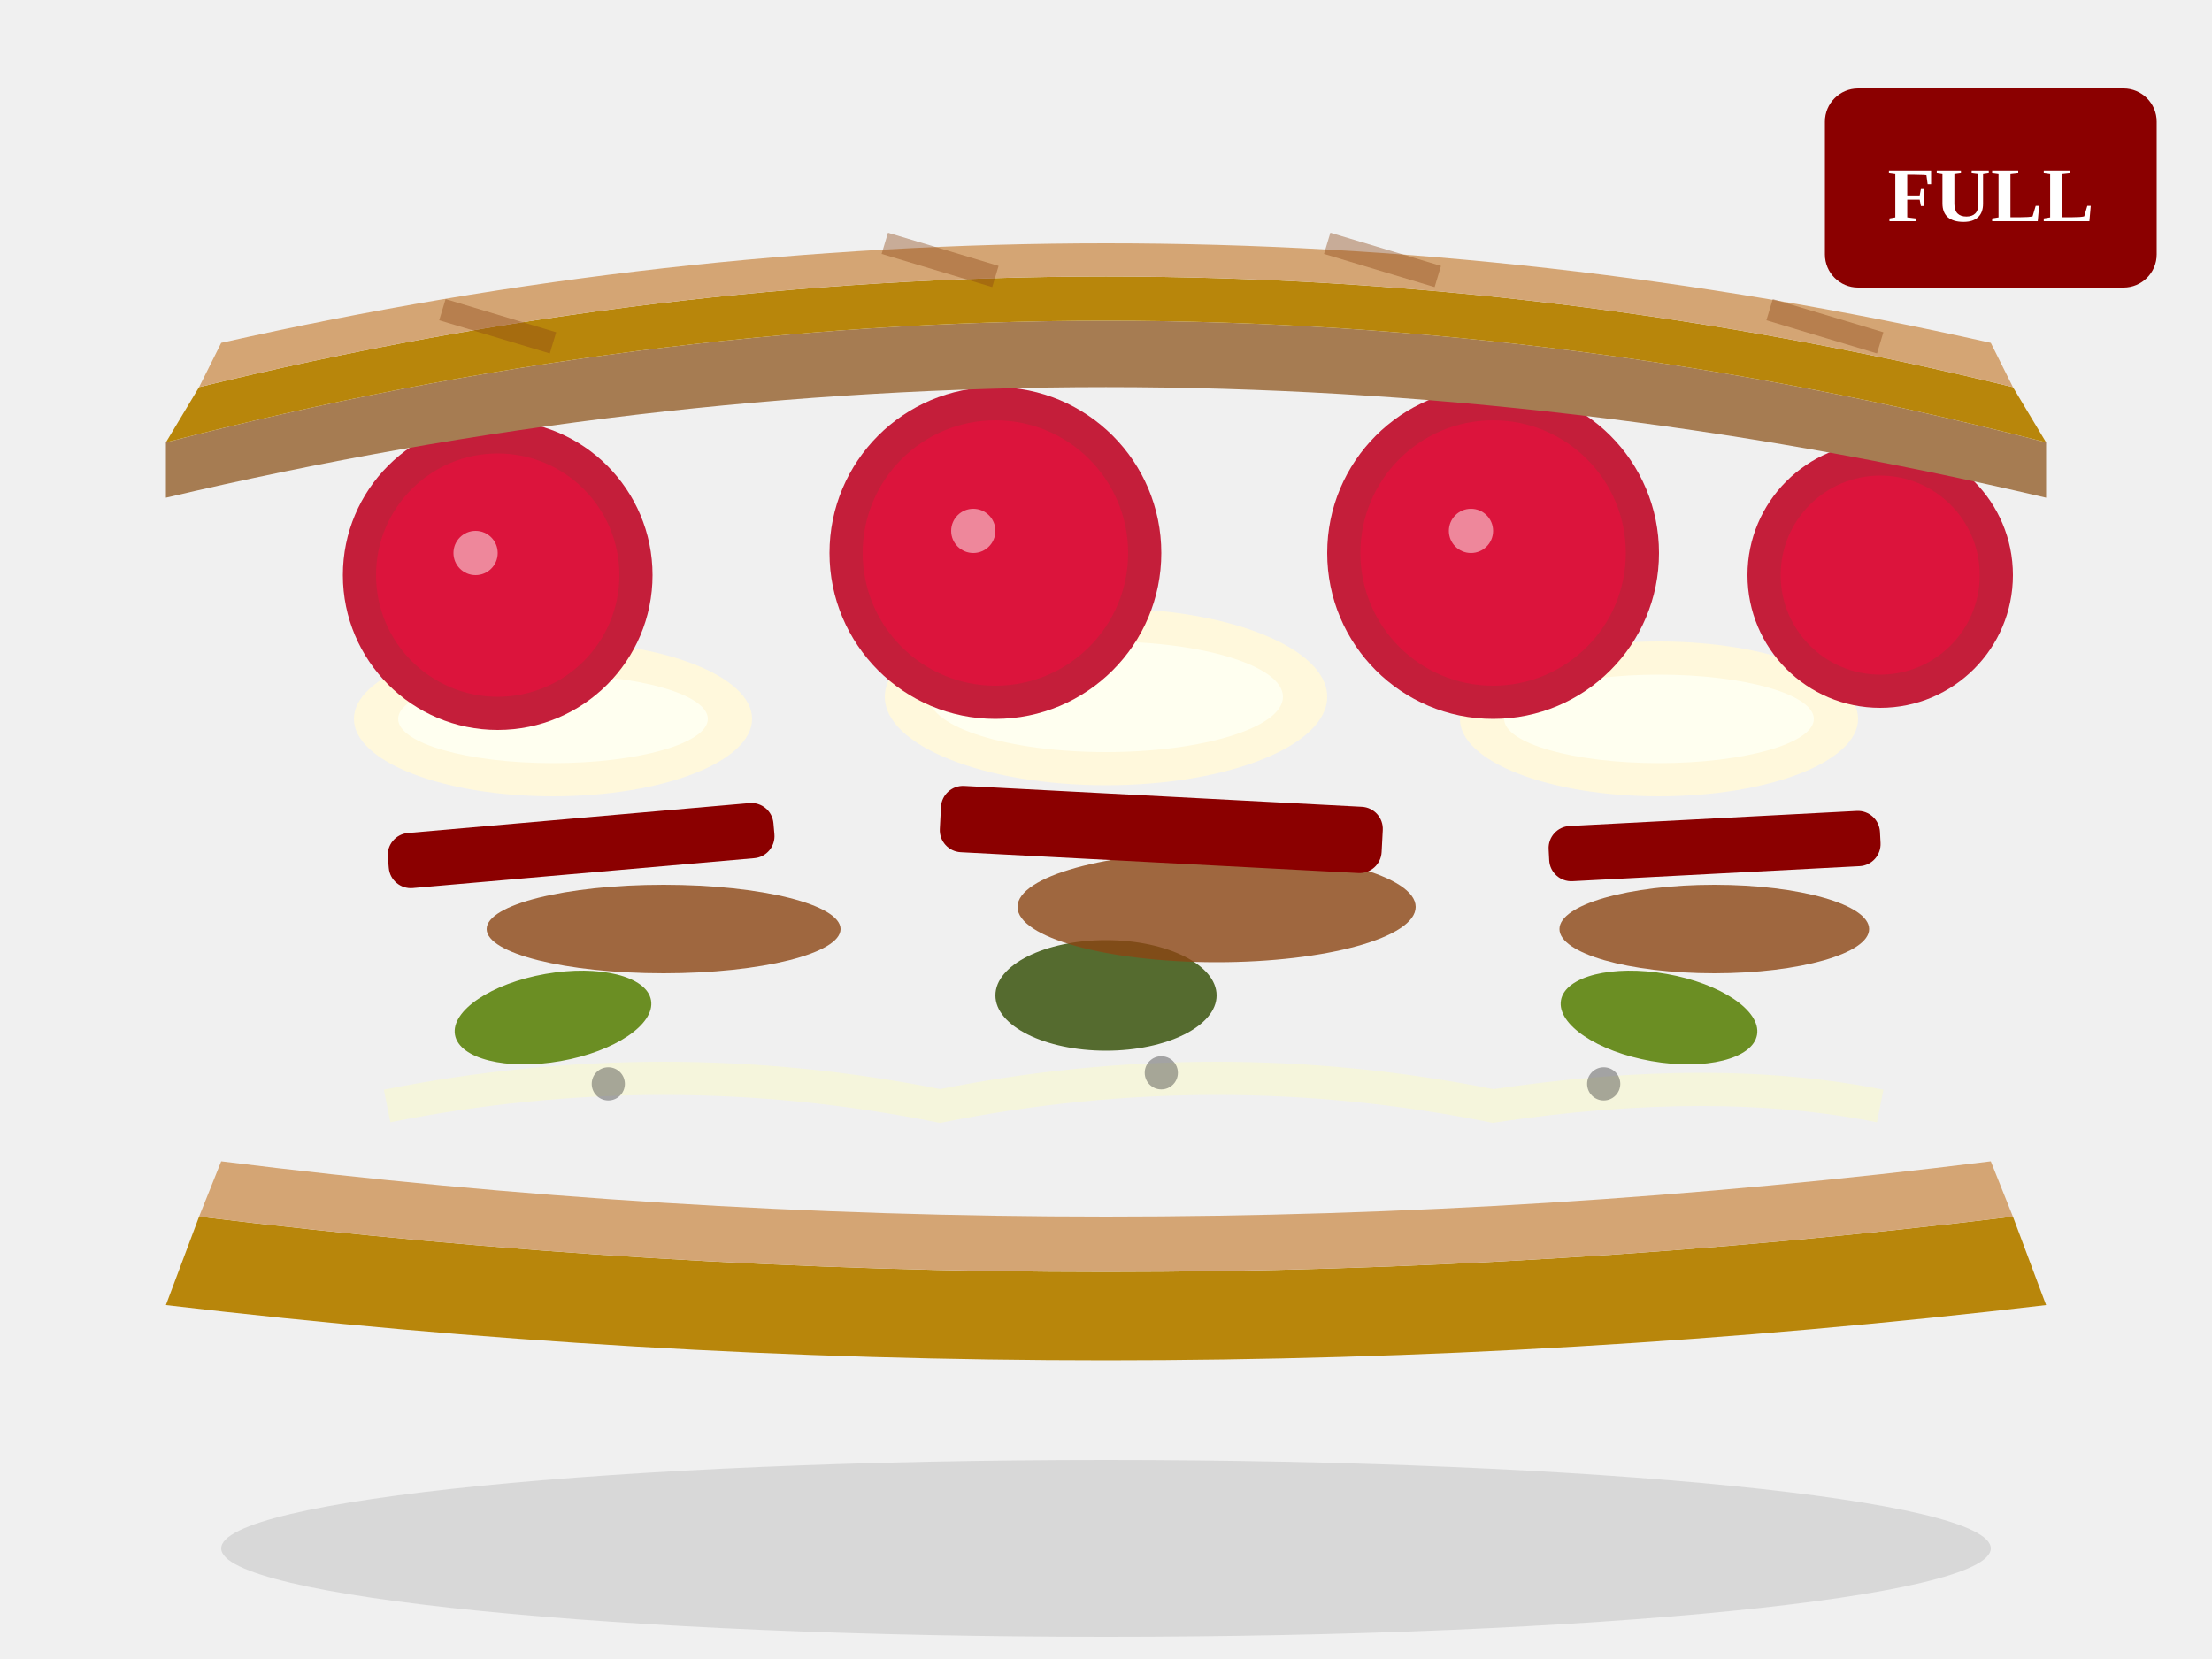
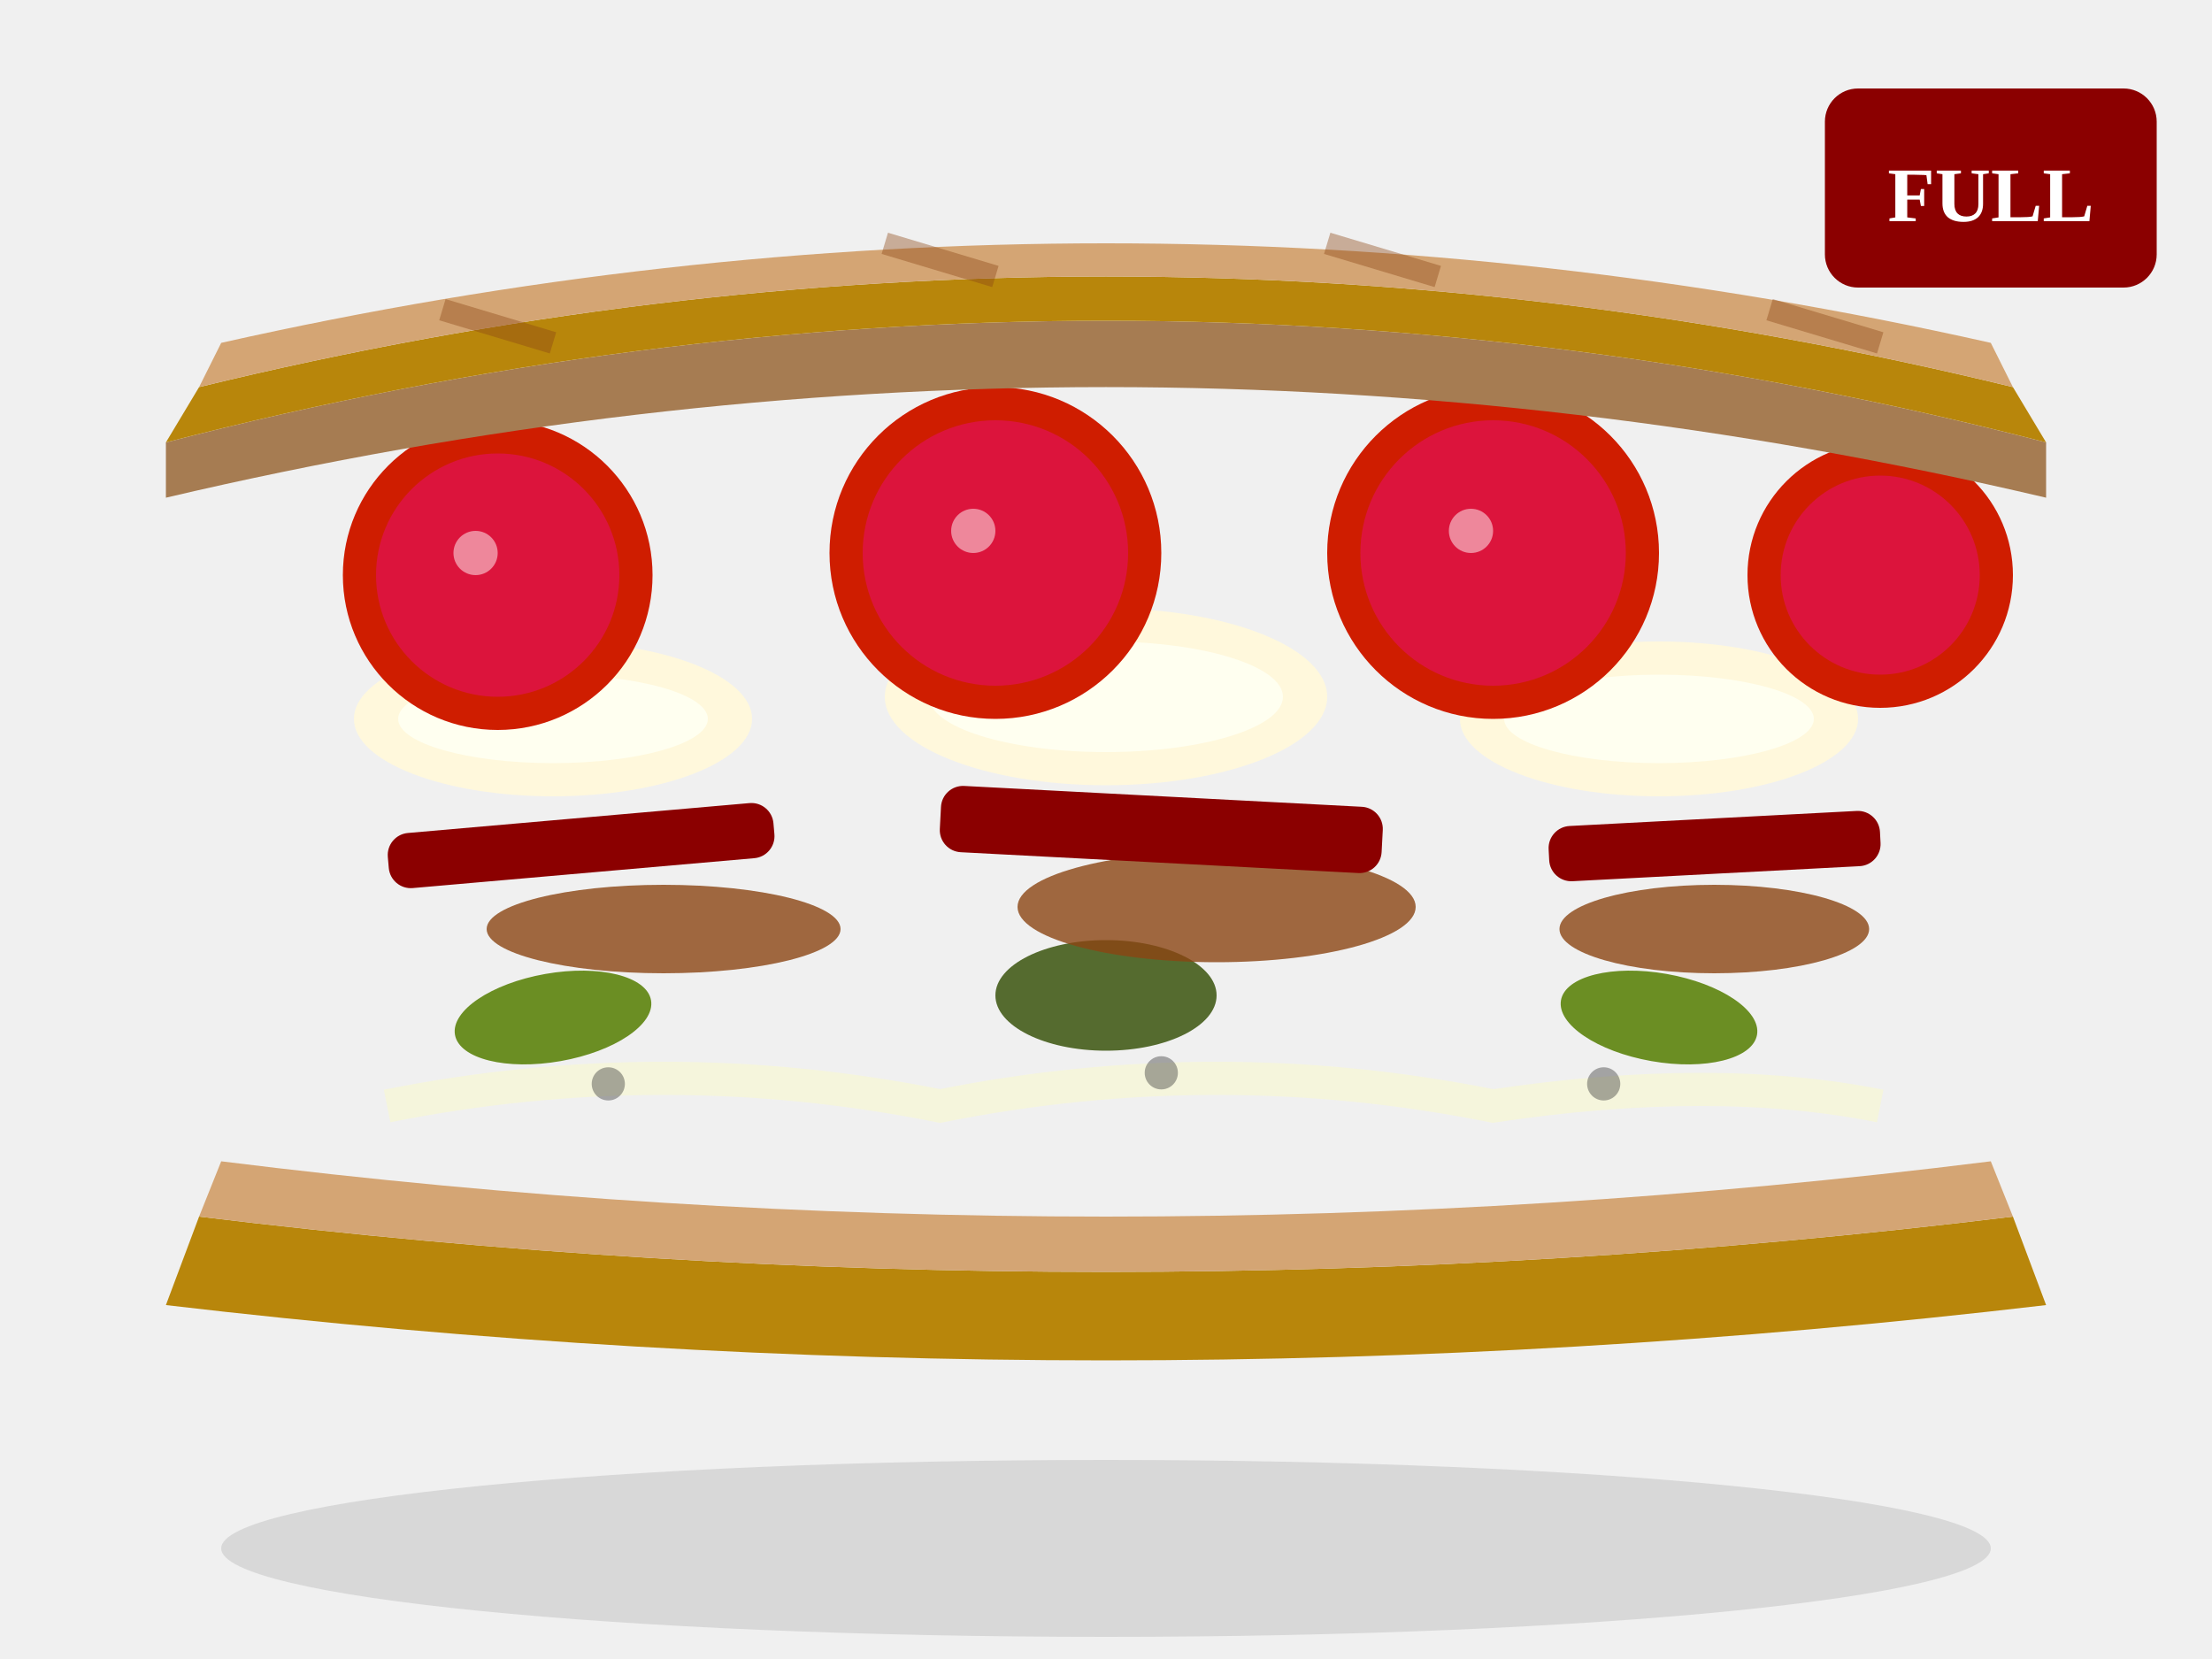
<svg xmlns="http://www.w3.org/2000/svg" viewBox="0 0 200 150">
  <ellipse cx="100" cy="140" rx="80" ry="8" fill="rgba(0,0,0,0.1)" />
  <path d="M15,118 Q100,128 185,118 L182,110 Q100,120 18,110 Z" fill="#B8860B" />
  <path d="M18,110 Q100,120 182,110 L180,105 Q100,115 20,105 Z" fill="#D4A574" />
  <path d="M35,100 Q60,95 85,100 Q110,95 135,100 Q155,97 170,100" stroke="#F5F5DC" stroke-width="3" fill="none" />
  <circle cx="55" cy="98" r="1.5" fill="#2F2F2F" opacity="0.4" />
  <circle cx="105" cy="97" r="1.5" fill="#2F2F2F" opacity="0.4" />
  <circle cx="145" cy="98" r="1.5" fill="#2F2F2F" opacity="0.4" />
  <ellipse cx="50" cy="92" rx="9" ry="4" fill="#6B8E23" transform="rotate(-10 50 92)" />
  <ellipse cx="100" cy="90" rx="10" ry="5" fill="#556B2F" />
  <ellipse cx="150" cy="92" rx="9" ry="4" fill="#6B8E23" transform="rotate(10 150 92)" />
  <ellipse cx="60" cy="84" rx="16" ry="4" fill="#8B4513" opacity="0.8" />
  <ellipse cx="110" cy="82" rx="18" ry="5" fill="#8B4513" opacity="0.8" />
  <ellipse cx="155" cy="84" rx="14" ry="4" fill="#8B4513" opacity="0.8" />
  <rect x="35" y="74" width="35" height="5" rx="2" fill="#8B0000" transform="rotate(-5 52 76)" />
  <rect x="85" y="72" width="40" height="6" rx="2" fill="#8B0000" transform="rotate(3 105 75)" />
  <rect x="140" y="74" width="30" height="5" rx="2" fill="#8B0000" transform="rotate(-3 155 76)" />
  <ellipse cx="50" cy="65" rx="18" ry="7" fill="#FFF8DC" />
  <ellipse cx="50" cy="65" rx="14" ry="4" fill="#FFFFF0" />
  <ellipse cx="100" cy="63" rx="20" ry="8" fill="#FFF8DC" />
  <ellipse cx="100" cy="63" rx="16" ry="5" fill="#FFFFF0" />
  <ellipse cx="150" cy="65" rx="18" ry="7" fill="#FFF8DC" />
  <ellipse cx="150" cy="65" rx="14" ry="4" fill="#FFFFF0" />
-   <circle cx="45" cy="52" r="14" fill="#C41E3A" />
+   <circle cx="45" cy="52" r="14" fill="#CF1D00" />
  <circle cx="45" cy="52" r="11" fill="#DC143C" />
  <circle cx="43" cy="50" r="2" fill="#FFFAFA" opacity="0.5" />
-   <circle cx="90" cy="50" r="15" fill="#C41E3A" />
+   <circle cx="90" cy="50" r="15" fill="#CF1D00" />
  <circle cx="90" cy="50" r="12" fill="#DC143C" />
  <circle cx="88" cy="48" r="2" fill="#FFFAFA" opacity="0.5" />
-   <circle cx="135" cy="50" r="15" fill="#C41E3A" />
+   <circle cx="135" cy="50" r="15" fill="#CF1D00" />
  <circle cx="135" cy="50" r="12" fill="#DC143C" />
  <circle cx="133" cy="48" r="2" fill="#FFFAFA" opacity="0.5" />
-   <circle cx="170" cy="52" r="12" fill="#C41E3A" />
+   <circle cx="170" cy="52" r="12" fill="#CF1D00" />
  <circle cx="170" cy="52" r="9" fill="#DC143C" />
  <path d="M15,45 Q100,25 185,45 L185,40 Q100,18 15,40 Z" fill="#A67C52" />
  <path d="M15,40 Q100,18 185,40 L182,35 Q100,15 18,35 Z" fill="#B8860B" />
  <path d="M18,35 Q100,15 182,35 L180,31 Q100,13 20,31 Z" fill="#D4A574" />
  <line x1="40" y1="28" x2="50" y2="31" stroke="#8B4513" stroke-width="2" opacity="0.4" />
  <line x1="80" y1="22" x2="90" y2="25" stroke="#8B4513" stroke-width="2" opacity="0.4" />
  <line x1="120" y1="22" x2="130" y2="25" stroke="#8B4513" stroke-width="2" opacity="0.4" />
  <line x1="160" y1="28" x2="170" y2="31" stroke="#8B4513" stroke-width="2" opacity="0.4" />
  <rect x="165" y="8" width="30" height="18" rx="3" fill="#8B0000" />
  <text x="180" y="20" text-anchor="middle" fill="white" font-size="7" font-weight="bold">FULL</text>
</svg>
